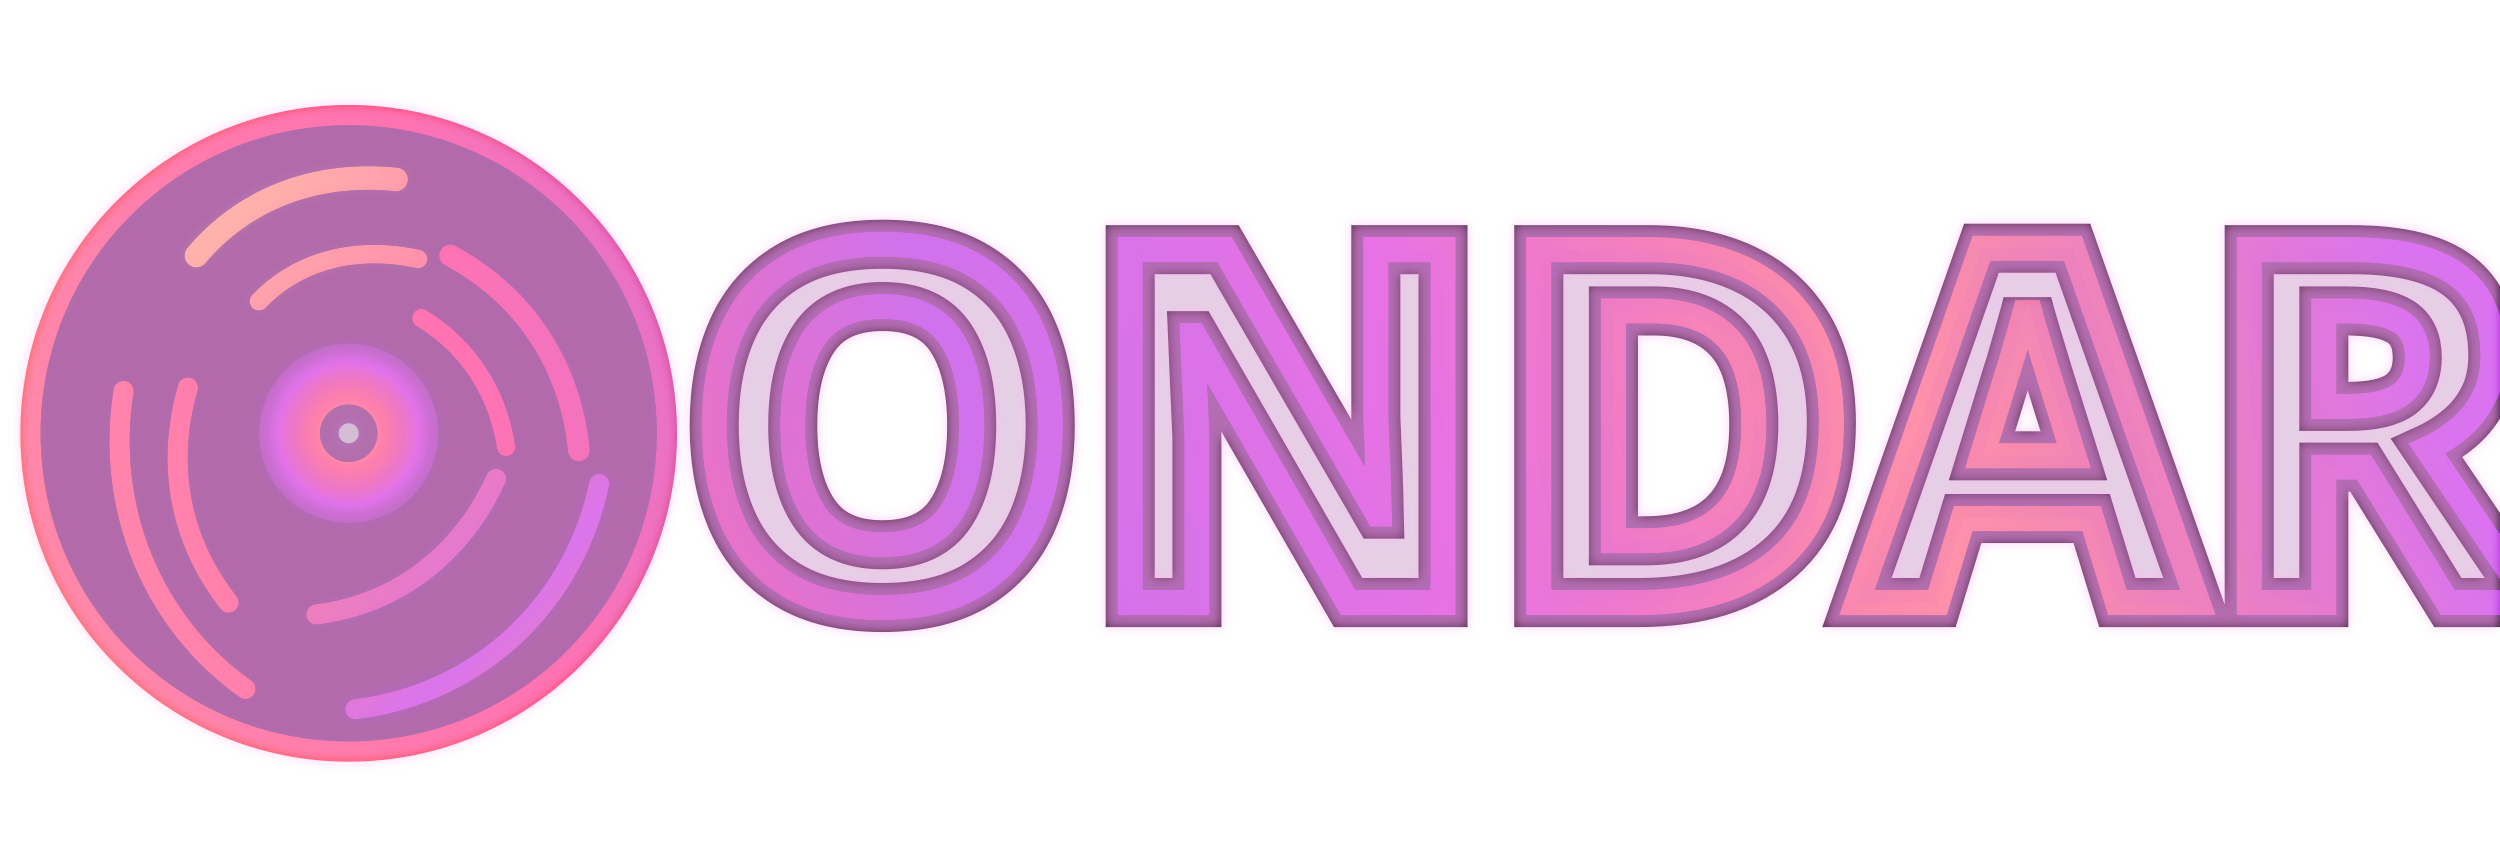
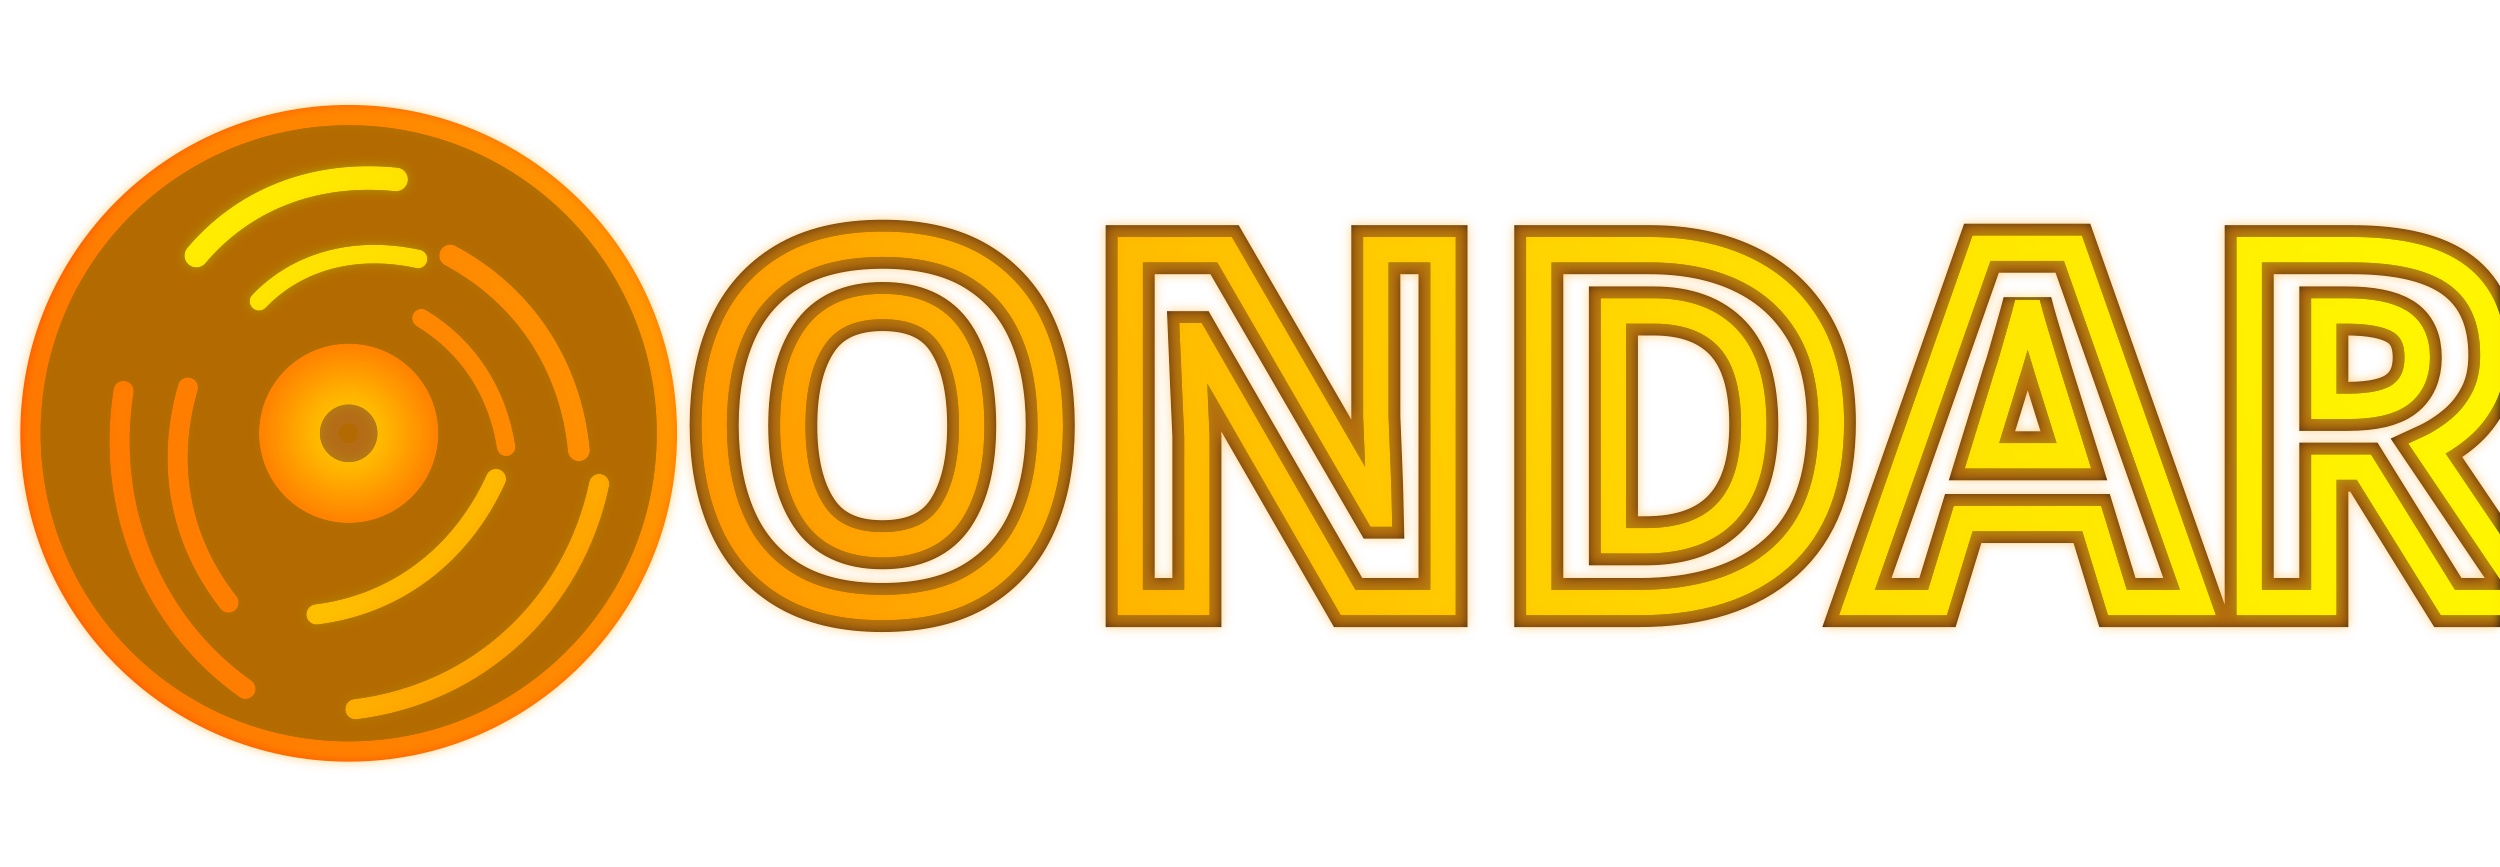
<svg xmlns="http://www.w3.org/2000/svg" width="1477" height="512" viewBox="0 0 1477 512" fill="none">
  <defs>
    <linearGradient id="sondar-stroke-logo" x1="80" y1="430" x2="1390" y2="64" gradientUnits="userSpaceOnUse">
-       <stop offset="0" stop-color="#ff5a00" />
-       <stop offset="0.18" stop-color="#ff2d3d" />
-       <stop offset="0.38" stop-color="#9b2bdd" />
-       <stop offset="0.58" stop-color="#d42cc9" />
-       <stop offset="0.78" stop-color="#ff6a00" />
-       <stop offset="1" stop-color="#b62fe2" />
+       <stop offset="0" stop-color="#ff3d00" />
+       <stop offset="0.18" stop-color="#ff5a00" />
+       <stop offset="0.38" stop-color="#ff8f00" />
+       <stop offset="0.58" stop-color="#ffb700" />
+       <stop offset="0.78" stop-color="#ffd600" />
+       <stop offset="1" stop-color="#fff000" />
    </linearGradient>
    <linearGradient id="sondar-warm-logo" x1="82" y1="100" x2="410" y2="418" gradientUnits="userSpaceOnUse">
-       <stop offset="0" stop-color="#ffb31a" />
-       <stop offset="0.42" stop-color="#ff5a00" />
-       <stop offset="0.74" stop-color="#b531dc" />
-       <stop offset="1" stop-color="#ff6b00" />
+       <stop offset="0" stop-color="#fff000" />
+       <stop offset="0.42" stop-color="#ffc400" />
+       <stop offset="0.74" stop-color="#ff8500" />
+       <stop offset="1" stop-color="#ff3d00" />
    </linearGradient>
    <radialGradient id="sondar-core-logo" cx="0" cy="0" r="1" gradientUnits="userSpaceOnUse" gradientTransform="translate(206 256) rotate(90) scale(58)">
-       <stop offset="0" stop-color="#ffb31a" />
-       <stop offset="0.35" stop-color="#ff4d00" />
-       <stop offset="0.72" stop-color="#c62bd7" />
-       <stop offset="1" stop-color="#4a155e" />
+       <stop offset="0" stop-color="#ffd21a" />
+       <stop offset="0.35" stop-color="#ff9c00" />
+       <stop offset="0.72" stop-color="#ff6900" />
+       <stop offset="1" stop-color="#ff4100" />
    </radialGradient>
    <filter id="logo-glow" x="-12%" y="-20%" width="124%" height="140%">
      <feGaussianBlur stdDeviation="3" result="blur" />
-       <feColorMatrix in="blur" type="matrix" values="1 0 0 0 1 0 0.35 0 0 0.32 0 0 1 0 0.9 0 0 0 0.45 0" />
+       <feColorMatrix in="blur" type="matrix" values="1 0 0 0 1 0 0.52 0 0 0.32 0 0 0 0 0 0 0 0 0.45 0" />
      <feBlend in="SourceGraphic" mode="screen" />
    </filter>
  </defs>
  <g filter="url(#logo-glow)">
    <circle cx="206" cy="256" r="188" fill="#040404" stroke="url(#sondar-stroke-logo)" stroke-width="12" />
    <g stroke-linecap="round" stroke-linejoin="round">
      <path d="M116 151C143 119 184 101 234 106" stroke="url(#sondar-warm-logo)" stroke-width="14" />
      <path d="M153 178C176 154 210 145 247 153" stroke="url(#sondar-warm-logo)" stroke-width="11" />
      <path d="M111 229C98 274 106 319 135 356" stroke="url(#sondar-stroke-logo)" stroke-width="12" />
      <path d="M73 231C62 300 90 368 145 407" stroke="url(#sondar-stroke-logo)" stroke-width="12" />
      <path d="M266 151C309 174 337 215 342 266" stroke="url(#sondar-stroke-logo)" stroke-width="13" />
      <path d="M249 188C277 205 294 232 299 264" stroke="url(#sondar-stroke-logo)" stroke-width="11" />
      <path d="M293 283C273 327 235 357 187 363" stroke="url(#sondar-warm-logo)" stroke-width="12" />
      <path d="M354 286C339 357 283 410 210 419" stroke="url(#sondar-warm-logo)" stroke-width="12" />
    </g>
    <circle cx="206" cy="256" r="53" fill="url(#sondar-core-logo)" />
    <circle cx="206" cy="256" r="17" fill="#141414" />
-     <circle cx="206" cy="256" r="6" fill="#a9a9a9" />
-     <text x="405" y="356" font-family="Impact, 'Arial Black', 'Montserrat', sans-serif" font-size="292" font-weight="900" letter-spacing="4" fill="rgba(10,10,10,0.15)" stroke="#070707" stroke-width="29" paint-order="stroke fill">ONDAR</text>
-     <text x="405" y="356" font-family="Impact, 'Arial Black', 'Montserrat', sans-serif" font-size="292" font-weight="900" letter-spacing="4" fill="rgba(160,35,190,0.08)" stroke="url(#sondar-stroke-logo)" stroke-width="15" paint-order="stroke fill">ONDAR</text>
+     <circle cx="206" cy="256" r="6" fill="#050505" />
+     <text x="405" y="356" font-family="Impact, 'Arial Black', 'Montserrat', sans-serif" font-size="292" font-weight="900" letter-spacing="4" fill="none" stroke="#070707" stroke-width="29" paint-order="stroke fill">ONDAR</text>
+     <text x="405" y="356" font-family="Impact, 'Arial Black', 'Montserrat', sans-serif" font-size="292" font-weight="900" letter-spacing="4" fill="none" stroke="url(#sondar-stroke-logo)" stroke-width="15" paint-order="stroke fill">ONDAR</text>
  </g>
</svg>
